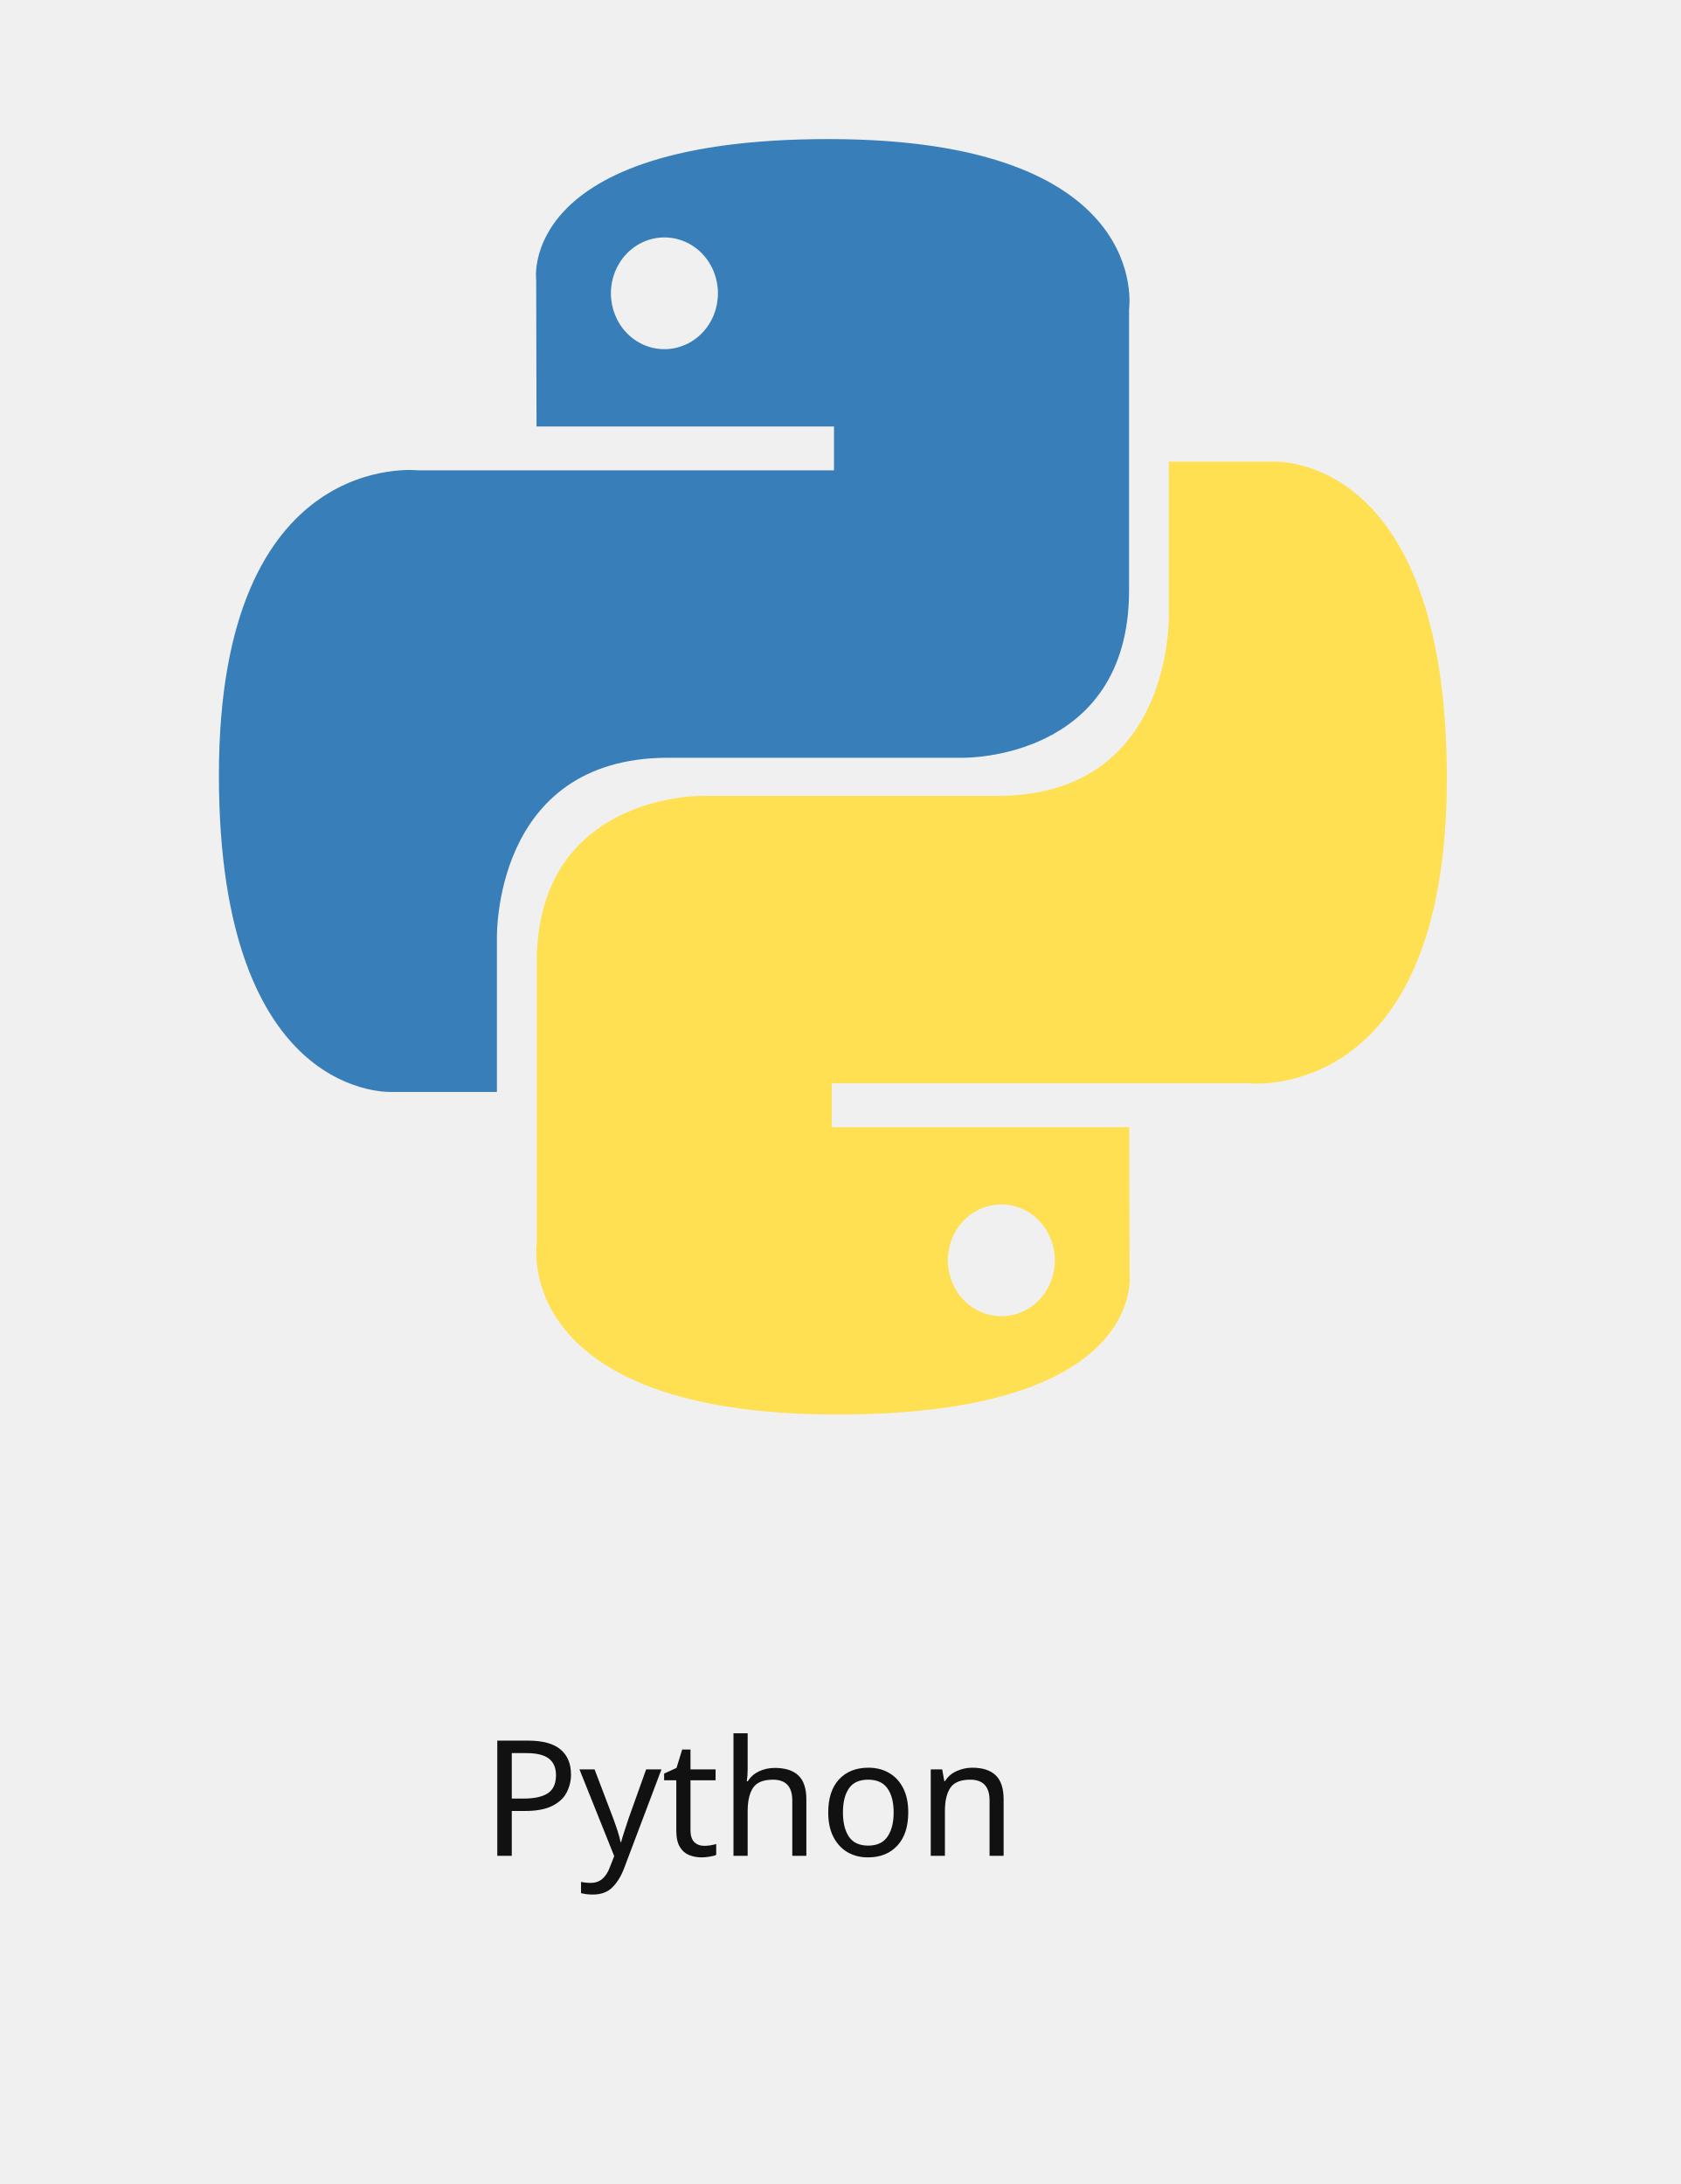
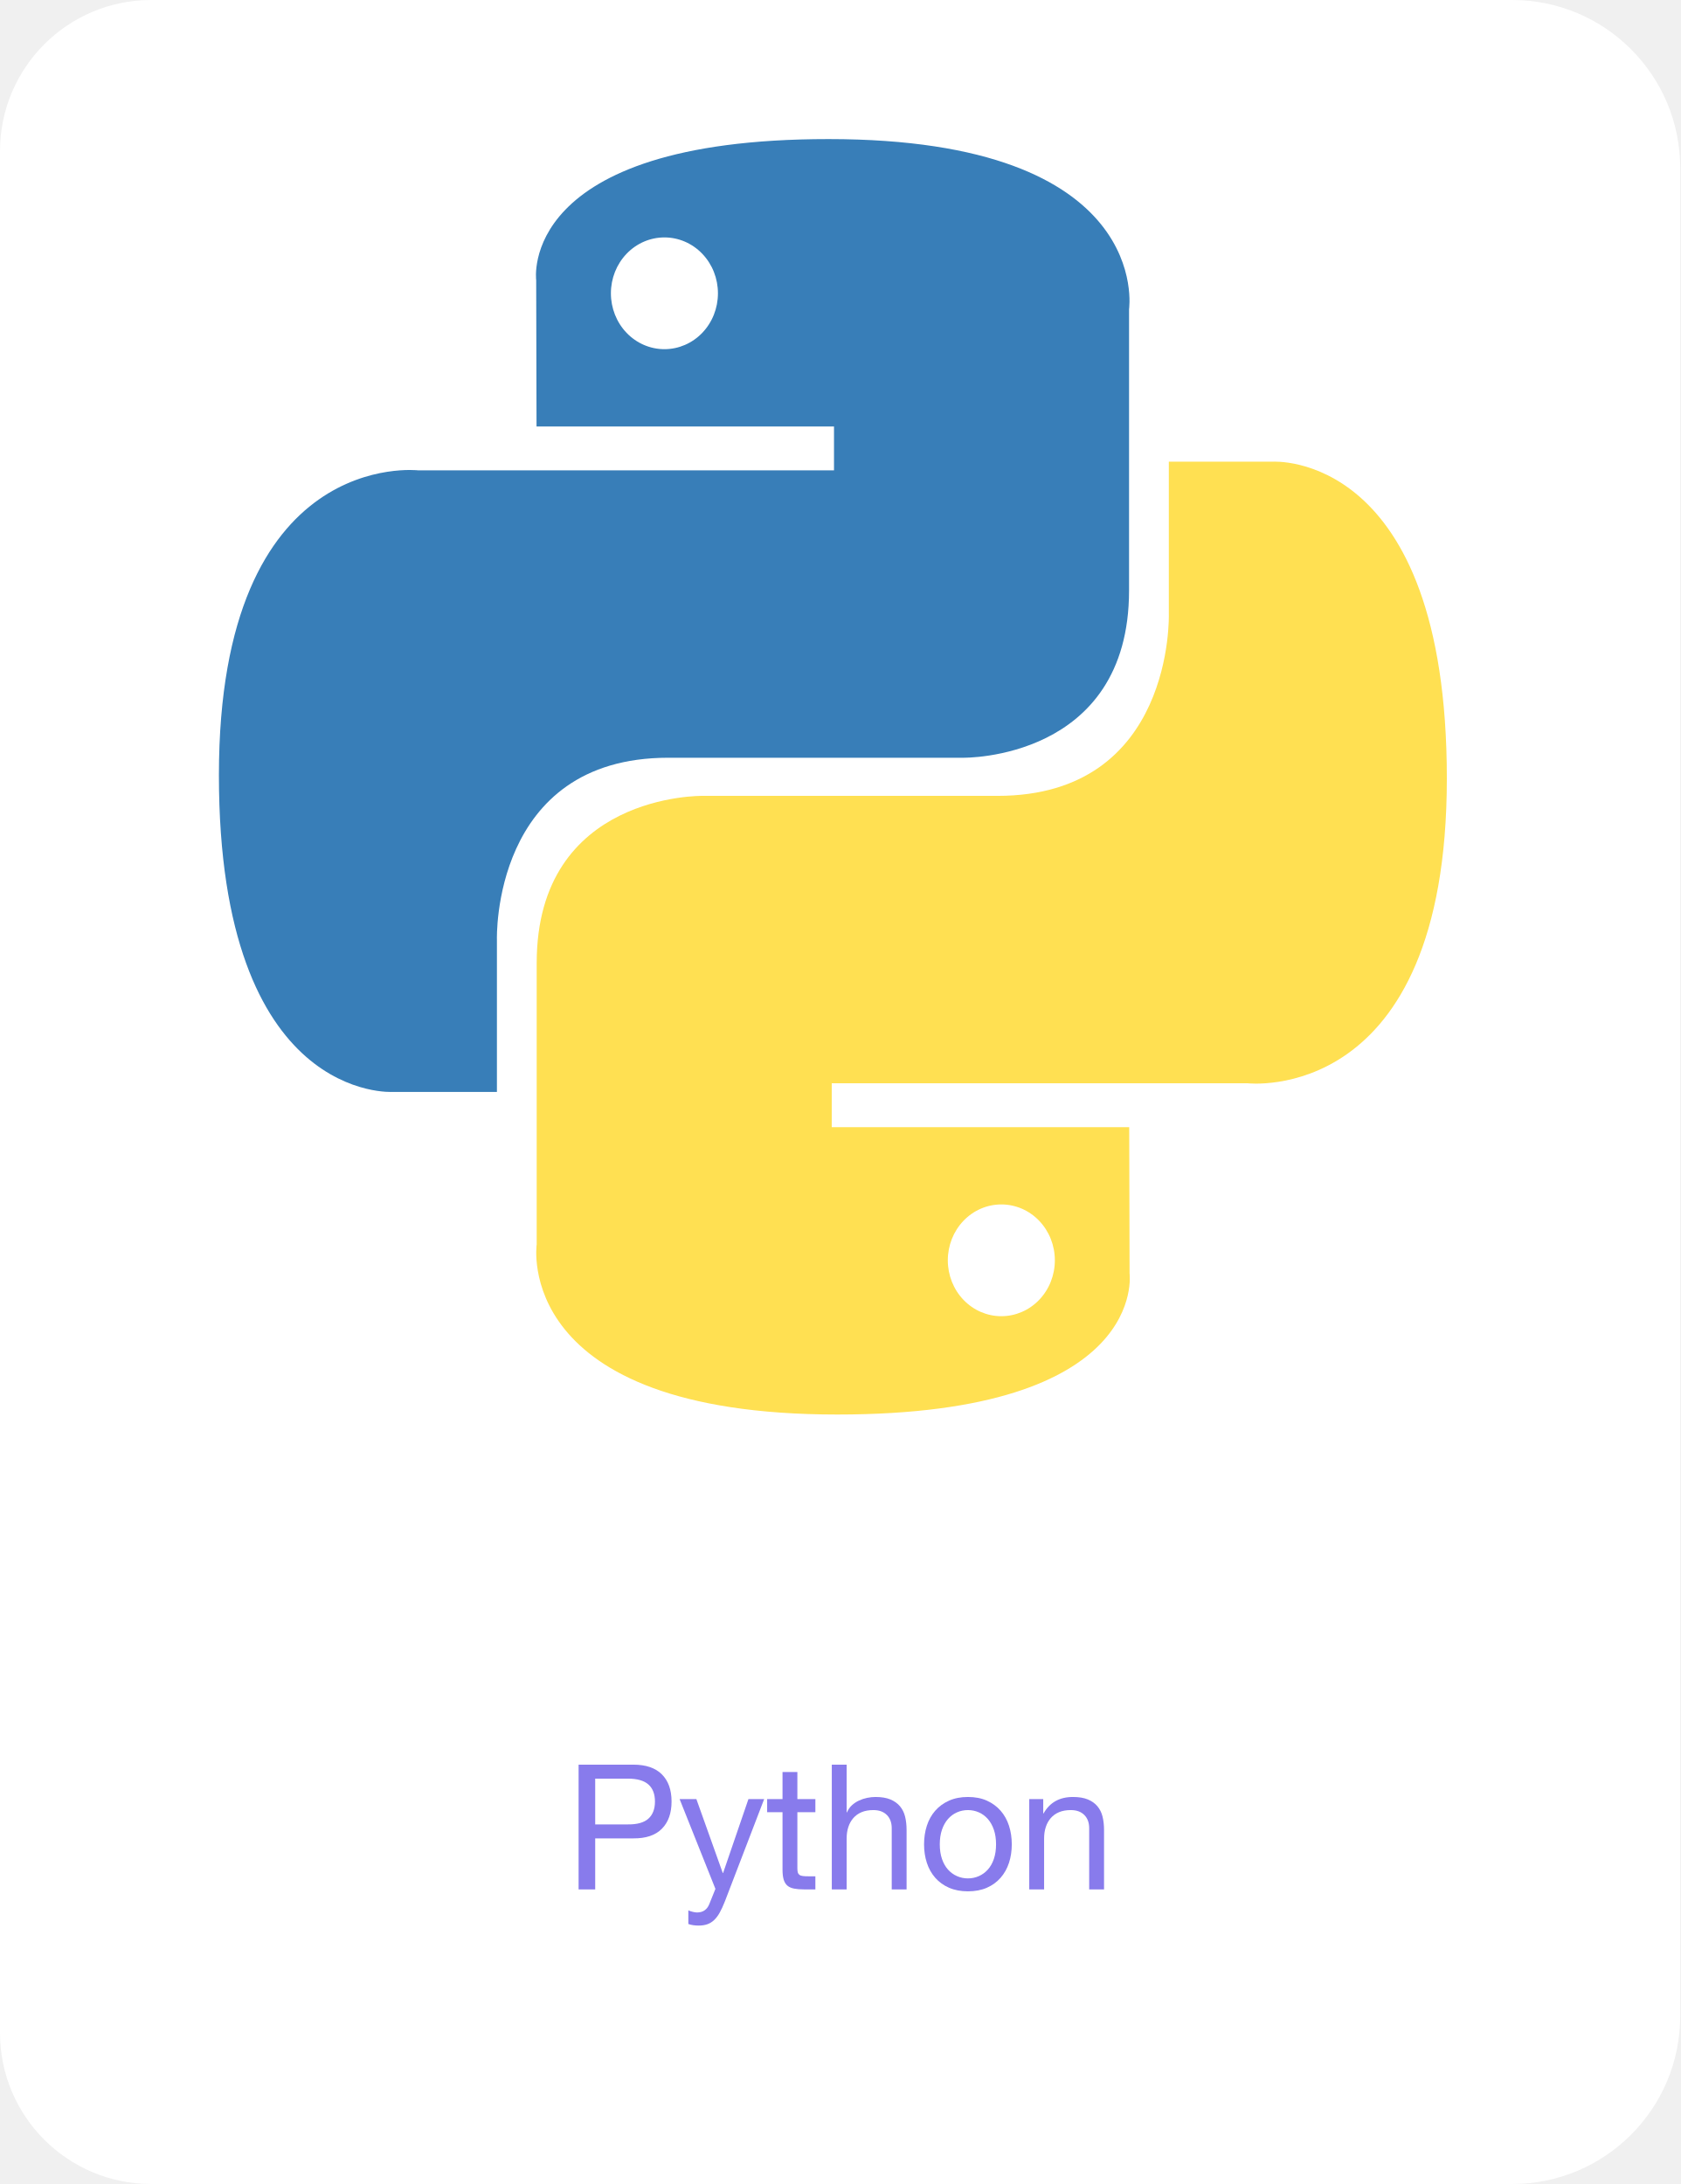
- <svg xmlns="http://www.w3.org/2000/svg" xmlns:ns1="http://vectornator.io" style="fill-rule:evenodd;clip-rule:evenodd;stroke-linecap:round;stroke-linejoin:round;" xml:space="preserve" version="1.1" viewBox="0 0 250 325">
+ <svg xmlns="http://www.w3.org/2000/svg" xmlns:ns1="http://vectornator.io" height="100%" style="fill-rule:nonzero;clip-rule:evenodd;stroke-linecap:round;stroke-linejoin:round;" xml:space="preserve" width="100%" version="1.1" viewBox="0 0 250 325">
  <defs>
    <linearGradient y1="299.771" id="LinearGradient" x1="323.975" y2="1947.2" x2="1990.97" gradientUnits="userSpaceOnUse" gradientTransform="matrix(0.715426 0 0 0.747078 32.468 20.6431)">
      <stop stop-color="#387eb8" offset="0" />
      <stop stop-color="#366994" offset="1" />
    </linearGradient>
    <linearGradient y1="512.417" id="LinearGradient_2" x1="478.2" y2="2201.88" x2="2268.55" gradientUnits="userSpaceOnUse" gradientTransform="matrix(0.715426 0 0 0.747078 32.468 20.6431)">
      <stop stop-color="#ffe052" offset="0" />
      <stop stop-color="#ffc331" offset="1" />
    </linearGradient>
  </defs>
  <g id="Layer 1" ns1:layerName="Layer 1">
-     <path d="M123.267+20.697C76.885+20.697+79.781+41.701+79.781+41.701L79.832+63.462L124.094+63.462L124.094+69.995L62.252+69.995C62.252+69.995+32.572+66.48+32.572+115.35C32.572+164.222+58.477+162.489+58.477+162.489L73.938+162.489L73.938+139.81C73.938+139.81+73.104+112.759+99.43+112.759L143.33+112.759C143.33+112.759+167.994+113.175+167.994+87.867L167.994+46.021C167.994+46.021+171.74+20.697+123.267+20.697ZM98.861+35.331C100.973+35.329+103+36.204+104.494+37.764C105.987+39.324+106.826+41.44+106.824+43.646C106.826+45.852+105.987+47.968+104.494+49.528C103+51.087+100.973+51.963+98.861+51.961C96.749+51.963+94.722+51.087+93.228+49.528C91.735+47.968+90.896+45.852+90.898+43.646C90.896+41.44+91.735+39.324+93.228+37.764C94.722+36.204+96.749+35.329+98.861+35.331Z" opacity="1" fill="url(#LinearGradient)" />
-     <path d="M124.584+210.495C170.967+210.495+168.071+189.491+168.071+189.491L168.019+167.731L123.756+167.731L123.756+161.198L185.599+161.198C185.599+161.198+215.279+164.713+215.279+115.841C215.279+66.97+189.373+68.703+189.373+68.703L173.913+68.703L173.913+91.381C173.913+91.381+174.746+118.433+148.421+118.433L104.521+118.433C104.521+118.433+79.856+118.017+79.856+143.325L79.856+185.171C79.856+185.171+76.111+210.495+124.583+210.495L124.584+210.495ZM148.99+195.863C146.878+195.865+144.851+194.989+143.358+193.43C141.864+191.87+141.026+189.754+141.027+187.548C141.025+185.342+141.864+183.226+143.357+181.666C144.851+180.106+146.878+179.23+148.99+179.232C151.103+179.23+153.129+180.106+154.623+181.665C156.116+183.225+156.955+185.341+156.953+187.547C156.955+189.753+156.116+191.869+154.623+193.429C153.129+194.989+151.103+195.864+148.99+195.862L148.99+195.863Z" opacity="1" fill="url(#LinearGradient_2)" />
-     <text x="0" font-family="CourierNewPSMT" y="0" text-anchor="middle" ns1:text="Python" fill="#111111" font-size="24" ns1:width="137.558" opacity="1" transform="matrix(1 0 0 1 55.1719 256.161)">
-       <tspan x="68.779" y="20" textLength="86.414">
- Python</tspan>
-     </text>
+     <path d="M22.5+0L225+0C238.807+0+250+11.193+250+25L250+300C250+313.807+238.807+325+225+325L22.5+325C10.074+325+0+314.926+0+302.5L0+22.5C0+10.074+10.074+0+22.5+0Z" opacity="1" fill="#ffffff" />
+     <g opacity="1">
+       <path d="M88.561+271.489L88.561+264.677L93.397+264.677C94.801+264.677+95.828+264.967+96.478+265.548C97.128+266.129+97.453+266.974+97.453+268.083C97.453+269.192+97.128+270.042+96.478+270.631C95.828+271.22+94.801+271.506+93.397+271.489L88.561+271.489ZM86.091+262.597L86.091+281.161L88.561+281.161L88.561+273.569L94.229+273.569C96.101+273.586+97.518+273.11+98.48+272.139C99.442+271.168+99.923+269.816+99.923+268.083C99.923+266.35+99.442+265.002+98.48+264.04C97.518+263.078+96.101+262.597+94.229+262.597L86.091+262.597Z" opacity="1" fill="#887bec" />
+       <path d="M107.853+282.955C107.593+283.614+107.337+284.168+107.086+284.619C106.835+285.07+106.557+285.438+106.254+285.724C105.951+286.01+105.613+286.218+105.24+286.348C104.867+286.478+104.438+286.543+103.953+286.543C103.693+286.543+103.433+286.526+103.173+286.491C102.913+286.456+102.662+286.396+102.419+286.309L102.419+284.281C102.61+284.368+102.831+284.441+103.082+284.502C103.333+284.563+103.546+284.593+103.719+284.593C104.17+284.593+104.547+284.485+104.85+284.268C105.153+284.051+105.383+283.744+105.539+283.345L106.449+281.083L101.119+267.719L103.615+267.719L107.541+278.717L107.593+278.717L111.363+267.719L113.703+267.719L107.853+282.955Z" opacity="1" fill="#887bec" />
+       <path d="M118.643+267.719L118.643+263.689L116.433+263.689L116.433+267.719L114.145+267.719L114.145+269.669L116.433+269.669L116.433+278.223C116.433+278.847+116.494+279.35+116.615+279.731C116.736+280.112+116.923+280.407+117.174+280.615C117.425+280.823+117.755+280.966+118.162+281.044C118.569+281.122+119.059+281.161+119.631+281.161L121.321+281.161L121.321+279.211L120.307+279.211C119.96+279.211+119.679+279.198+119.462+279.172C119.245+279.146+119.076+279.09+118.955+279.003C118.834+278.916+118.751+278.795+118.708+278.639C118.665+278.483+118.643+278.275+118.643+278.015L118.643+269.669L121.321+269.669L121.321+267.719L118.643+267.719Z" opacity="1" fill="#887bec" />
+       <path d="M123.765+262.597L123.765+281.161L125.975+281.161L125.975+273.569C125.975+272.962+126.057+272.403+126.222+271.892C126.387+271.381+126.634+270.934+126.963+270.553C127.292+270.172+127.704+269.877+128.198+269.669C128.692+269.461+129.277+269.357+129.953+269.357C130.802+269.357+131.47+269.6+131.955+270.085C132.44+270.57+132.683+271.229+132.683+272.061L132.683+281.161L134.893+281.161L134.893+272.321C134.893+271.593+134.819+270.93+134.672+270.332C134.525+269.734+134.269+269.218+133.905+268.785C133.541+268.352+133.064+268.014+132.475+267.771C131.886+267.528+131.149+267.407+130.265+267.407C129.866+267.407+129.455+267.45+129.03+267.537C128.605+267.624+128.198+267.758+127.808+267.94C127.418+268.122+127.067+268.356+126.755+268.642C126.443+268.928+126.2+269.279+126.027+269.695L125.975+269.695L125.975+262.597L123.765+262.597Z" opacity="1" fill="#887bec" />
+       <path d="M139.833+274.453C139.833+273.638+139.941+272.915+140.158+272.282C140.375+271.649+140.674+271.116+141.055+270.683C141.436+270.25+141.883+269.92+142.394+269.695C142.905+269.47+143.447+269.357+144.019+269.357C144.591+269.357+145.133+269.47+145.644+269.695C146.155+269.92+146.602+270.25+146.983+270.683C147.364+271.116+147.663+271.649+147.88+272.282C148.097+272.915+148.205+273.638+148.205+274.453C148.205+275.268+148.097+275.991+147.88+276.624C147.663+277.257+147.364+277.785+146.983+278.21C146.602+278.635+146.155+278.96+145.644+279.185C145.133+279.41+144.591+279.523+144.019+279.523C143.447+279.523+142.905+279.41+142.394+279.185C141.883+278.96+141.436+278.635+141.055+278.21C140.674+277.785+140.375+277.257+140.158+276.624C139.941+275.991+139.833+275.268+139.833+274.453ZM137.493+274.453C137.493+275.441+137.632+276.36+137.909+277.209C138.186+278.058+138.602+278.799+139.157+279.432C139.712+280.065+140.396+280.559+141.211+280.914C142.026+281.269+142.962+281.447+144.019+281.447C145.094+281.447+146.034+281.269+146.84+280.914C147.646+280.559+148.326+280.065+148.881+279.432C149.436+278.799+149.852+278.058+150.129+277.209C150.406+276.36+150.545+275.441+150.545+274.453C150.545+273.465+150.406+272.542+150.129+271.684C149.852+270.826+149.436+270.081+148.881+269.448C148.326+268.815+147.646+268.317+146.84+267.953C146.034+267.589+145.094+267.407+144.019+267.407C142.962+267.407+142.026+267.589+141.211+267.953C140.396+268.317+139.712+268.815+139.157+269.448C138.602+270.081+138.186+270.826+137.909+271.684C137.632+272.542+137.493+273.465+137.493+274.453Z" opacity="1" fill="#887bec" />
+       <path d="M153.145+267.719L153.145+281.161L155.355+281.161L155.355+273.569C155.355+272.962+155.437+272.403+155.602+271.892C155.767+271.381+156.014+270.934+156.343+270.553C156.672+270.172+157.084+269.877+157.578+269.669C158.072+269.461+158.657+269.357+159.333+269.357C160.182+269.357+160.85+269.6+161.335+270.085C161.82+270.57+162.063+271.229+162.063+272.061L162.063+281.161L164.273+281.161L164.273+272.321C164.273+271.593+164.199+270.93+164.052+270.332C163.905+269.734+163.649+269.218+163.285+268.785C162.921+268.352+162.444+268.014+161.855+267.771C161.266+267.528+160.529+267.407+159.645+267.407C157.652+267.407+156.196+268.222+155.277+269.851L155.225+269.851L155.225+267.719L153.145+267.719Z" opacity="1" fill="#887bec" />
+     </g>
+     <path d="M123.267+20.697C76.885+20.697+79.781+41.701+79.781+41.701L79.832+63.462L124.094+63.462L124.094+69.995L62.252+69.995C62.252+69.995+32.572+66.48+32.572+115.35C32.572+164.222+58.477+162.489+58.477+162.489L73.938+162.489L73.938+139.81C73.938+139.81+73.104+112.759+99.43+112.759L143.33+112.759C143.33+112.759+167.994+113.175+167.994+87.867L167.994+46.021C167.994+46.021+171.74+20.697+123.267+20.697ZM98.861+35.331C100.973+35.329+103+36.204+104.494+37.764C105.987+39.324+106.826+41.44+106.824+43.646C106.826+45.852+105.987+47.968+104.494+49.528C103+51.087+100.973+51.963+98.861+51.961C96.749+51.963+94.722+51.087+93.228+49.528C91.735+47.968+90.896+45.852+90.898+43.646C90.896+41.44+91.735+39.324+93.228+37.764C94.722+36.204+96.749+35.329+98.861+35.331Z" fill-rule="evenodd" fill="url(#LinearGradient)" opacity="1" />
+     <path d="M124.584+210.495C170.967+210.495+168.071+189.491+168.071+189.491L168.019+167.731L123.756+167.731L123.756+161.198L185.599+161.198C185.599+161.198+215.279+164.713+215.279+115.841C215.279+66.97+189.373+68.703+189.373+68.703L173.913+68.703L173.913+91.381C173.913+91.381+174.746+118.433+148.421+118.433L104.521+118.433C104.521+118.433+79.856+118.017+79.856+143.325L79.856+185.171C79.856+185.171+76.111+210.495+124.583+210.495L124.584+210.495ZM148.99+195.863C146.878+195.865+144.851+194.989+143.358+193.43C141.864+191.87+141.026+189.754+141.027+187.548C141.025+185.342+141.864+183.226+143.357+181.666C144.851+180.106+146.878+179.23+148.99+179.232C151.103+179.23+153.129+180.106+154.623+181.665C156.116+183.225+156.955+185.341+156.953+187.547C156.955+189.753+156.116+191.869+154.623+193.429C153.129+194.989+151.103+195.864+148.99+195.862L148.99+195.863Z" fill-rule="evenodd" fill="url(#LinearGradient_2)" opacity="1" />
  </g>
</svg>
